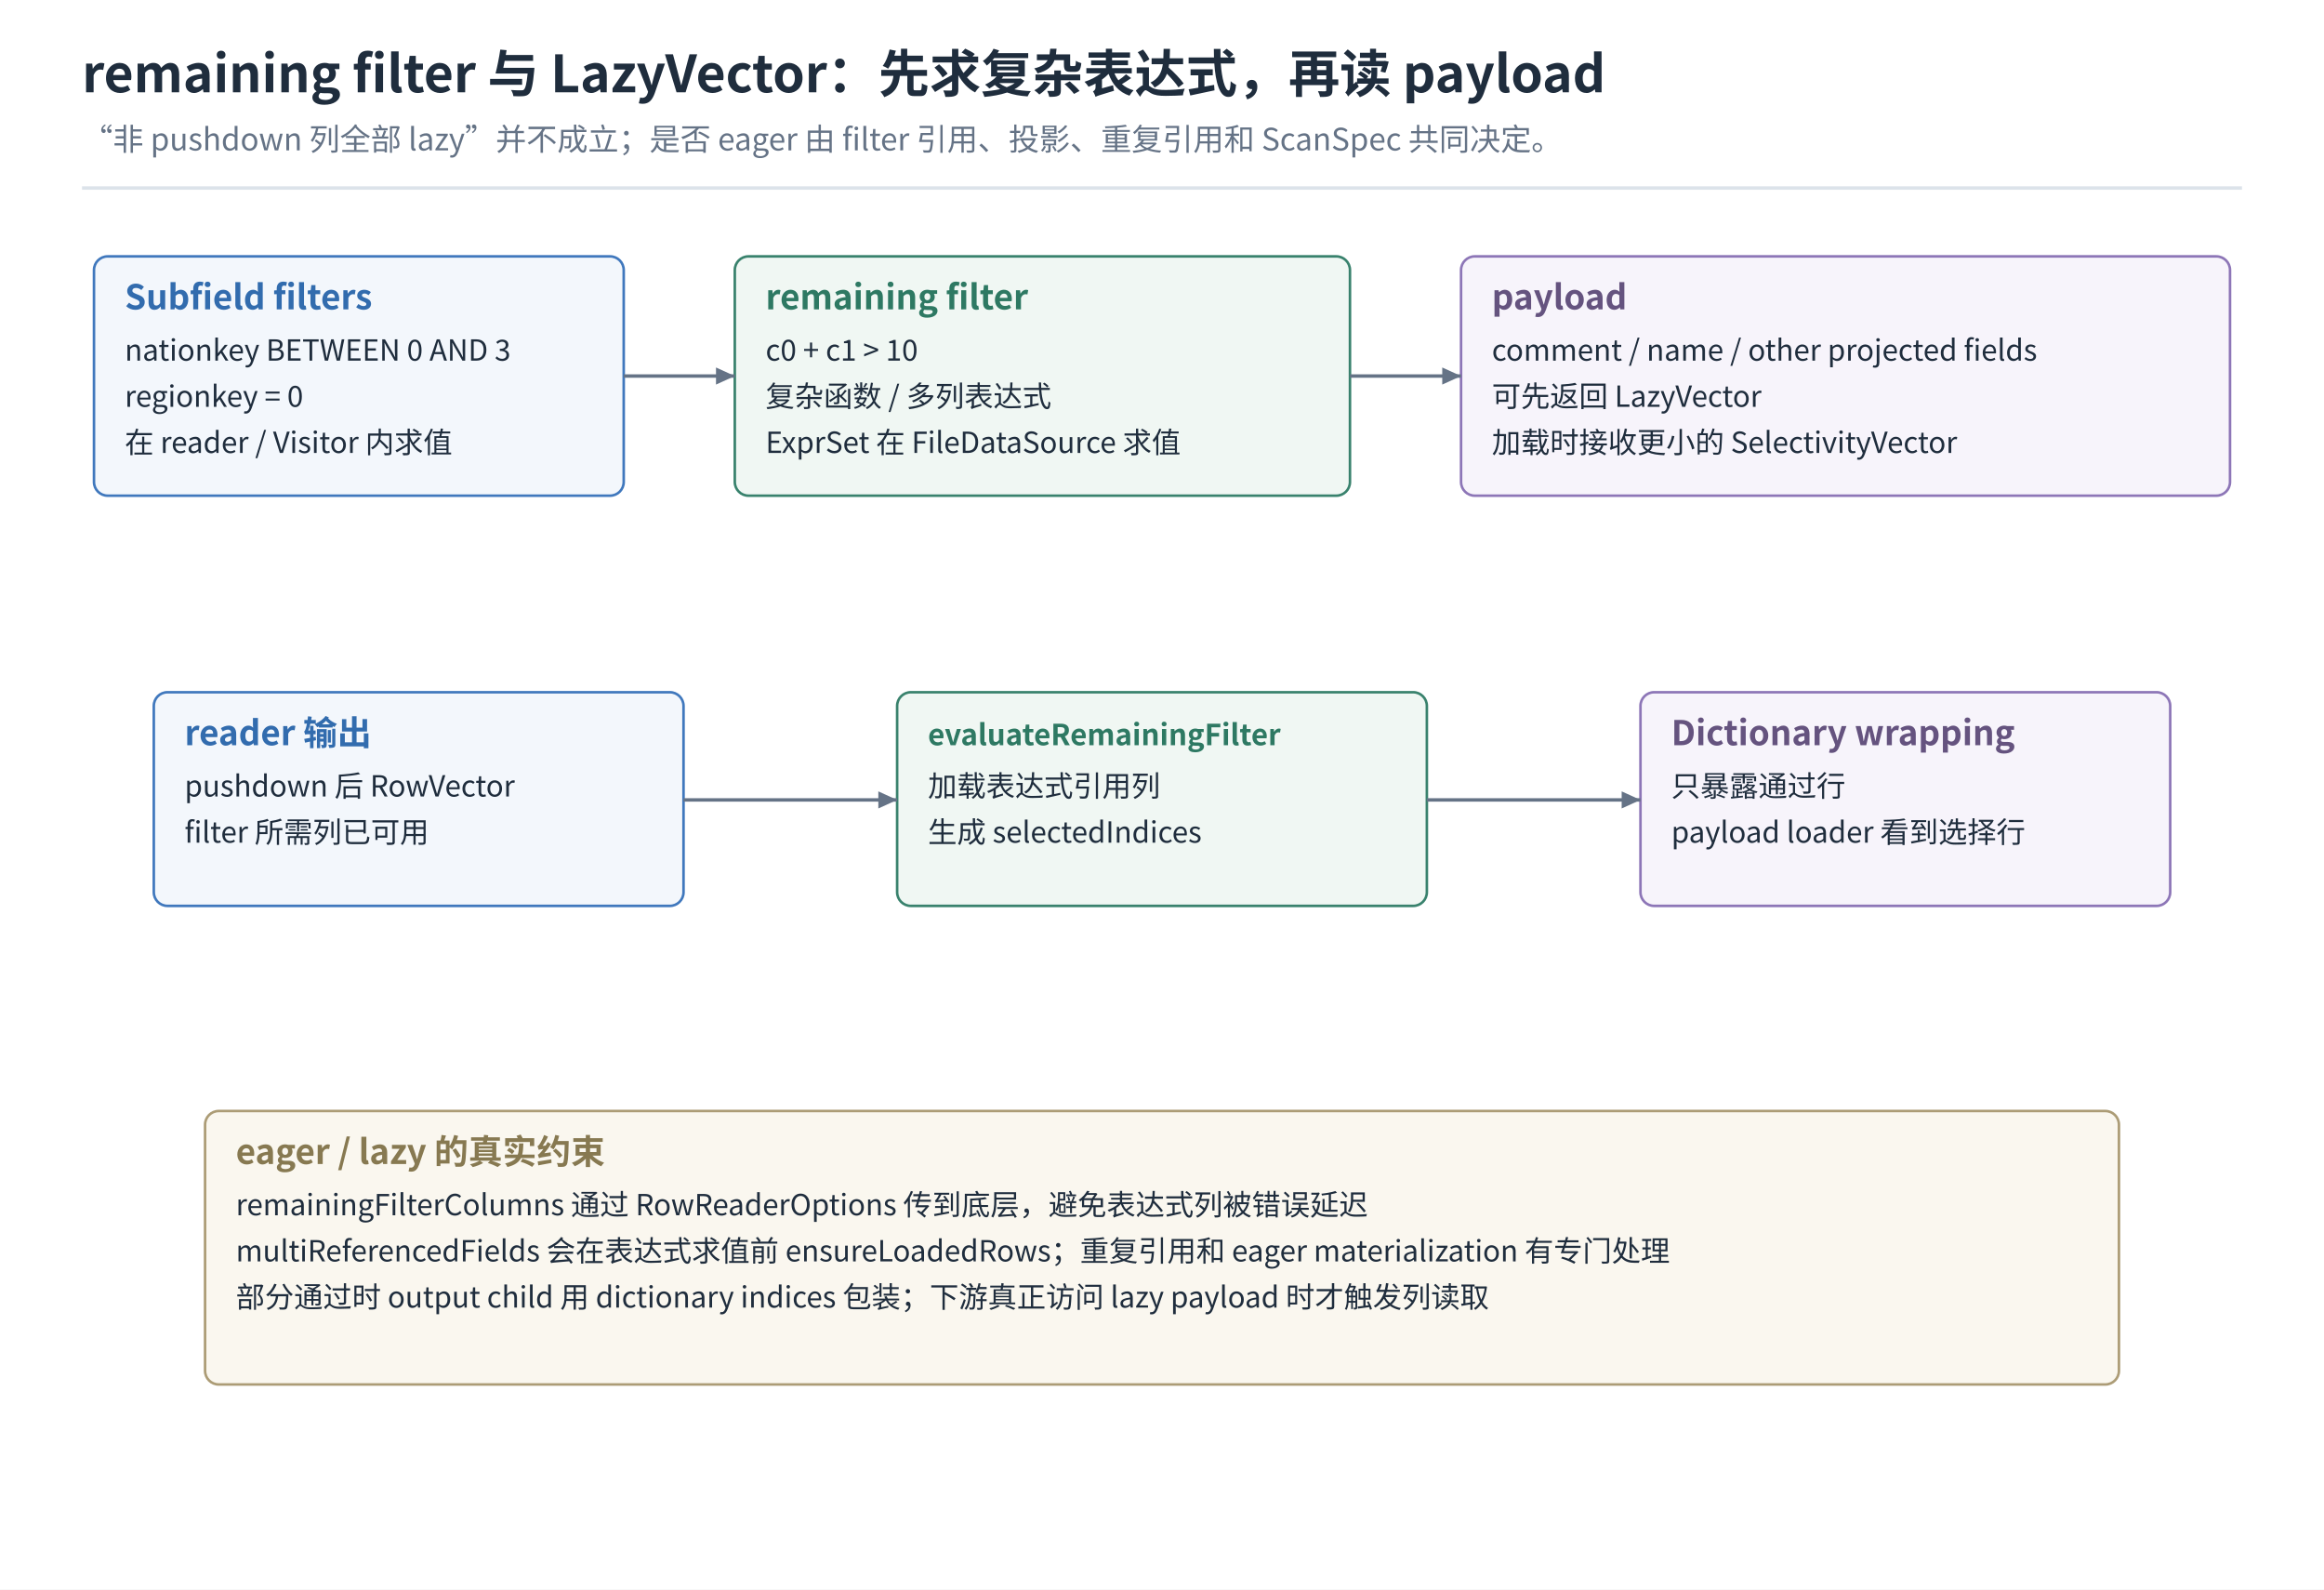
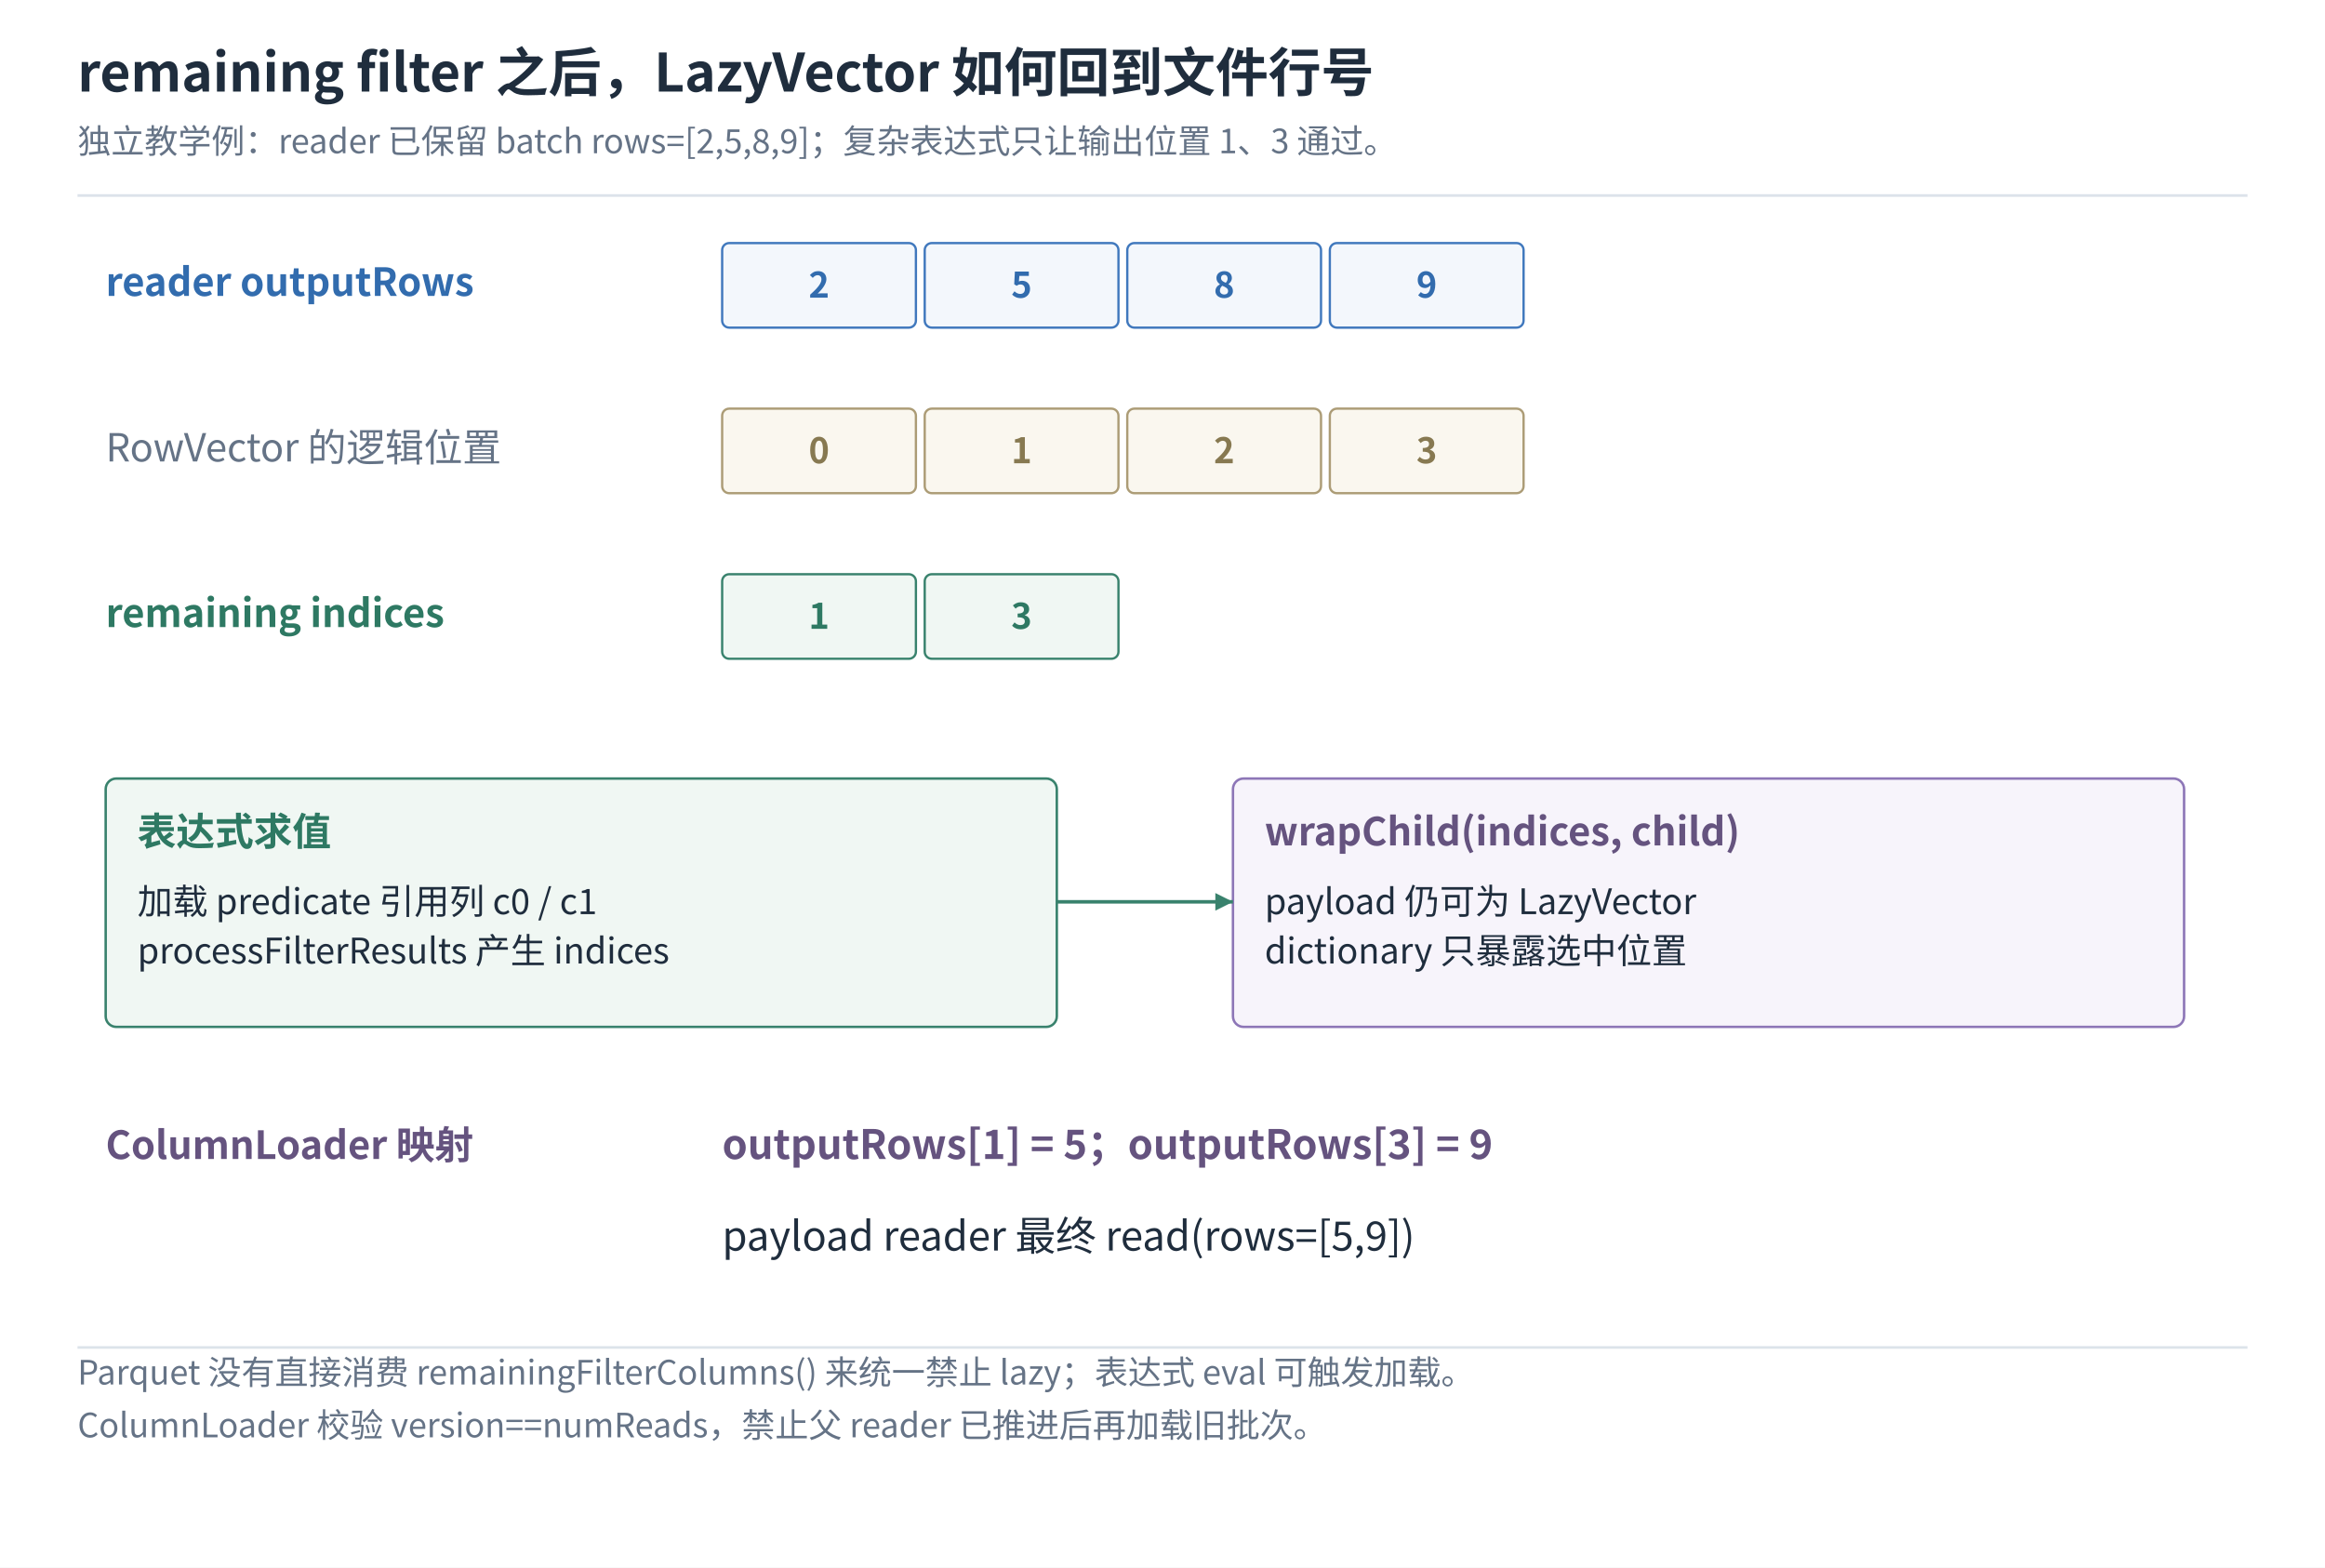
- <svg xmlns="http://www.w3.org/2000/svg" width="1360" height="930" viewBox="0 0 1360 930">
+ <svg xmlns="http://www.w3.org/2000/svg" width="1320" height="890" viewBox="0 0 1320 890">
  <defs>
-     <marker id="arrow" markerUnits="userSpaceOnUse" markerWidth="14" markerHeight="14" refX="11" refY="5" orient="auto">
-       <path d="M0,0 L11,5 L0,10 Z" fill="#657386" />
+     <marker id="arr-muted" markerUnits="userSpaceOnUse" markerWidth="11" markerHeight="11" refX="10" refY="5" orient="auto">
+       <path d="M0 0L10 5L0 10Z" fill="#657386" />
    </marker>
-     <marker id="arrow-blue" markerUnits="userSpaceOnUse" markerWidth="14" markerHeight="14" refX="11" refY="5" orient="auto">
-       <path d="M0,0 L11,5 L0,10 Z" fill="#4078bd" />
+     <marker id="arr-blue" markerUnits="userSpaceOnUse" markerWidth="11" markerHeight="11" refX="10" refY="5" orient="auto">
+       <path d="M0 0L10 5L0 10Z" fill="#4078bd" />
    </marker>
-     <style>text{font-family:'Noto Sans SC','Noto Sans CJK SC',Inter,Arial,sans-serif} .mono{font-family:SFMono-Regular,Consolas,'Liberation Mono',monospace}</style>
+     <marker id="arr-green" markerUnits="userSpaceOnUse" markerWidth="11" markerHeight="11" refX="10" refY="5" orient="auto">
+       <path d="M0 0L10 5L0 10Z" fill="#39826d" />
+     </marker>
+     <marker id="arr-purple" markerUnits="userSpaceOnUse" markerWidth="11" markerHeight="11" refX="10" refY="5" orient="auto">
+       <path d="M0 0L10 5L0 10Z" fill="#8d76b7" />
+     </marker>
+     <marker id="arr-warm" markerUnits="userSpaceOnUse" markerWidth="11" markerHeight="11" refX="10" refY="5" orient="auto">
+       <path d="M0 0L10 5L0 10Z" fill="#ac9c76" />
+     </marker>
+     <marker id="arr-red" markerUnits="userSpaceOnUse" markerWidth="11" markerHeight="11" refX="10" refY="5" orient="auto">
+       <path d="M0 0L10 5L0 10Z" fill="#a95f64" />
+     </marker>
  </defs>
-   <rect width="1360" height="930" fill="#fff" />
-   <text x="48" y="54" font-size="30" font-weight="700" fill="#1f2d3d">remaining filter 与 LazyVector：先求复杂表达式，再读 payload</text>
-   <text x="48" y="88" font-size="18" fill="#657386">“非 pushdown 列全部 lazy”并不成立；是否 eager 由 filter 引用、投影、重复引用和 ScanSpec 共同决定。</text>
-   <line x1="48" y1="110" x2="1312" y2="110" stroke="#dce3ea" stroke-width="2" />
-   <rect x="55" y="150" width="310" height="140" rx="8" fill="#f3f7fc" stroke="#4078bd" stroke-width="1.5" />
-   <text x="73" y="181" font-size="20" font-weight="700" fill="#326cae" text-anchor="start" class="">Subfield filters</text>
-   <text x="73" y="211" font-size="17" font-weight="400" fill="#1f2d3d" text-anchor="start" class="">nationkey BETWEEN 0 AND 3</text>
-   <text x="73" y="238" font-size="17" font-weight="400" fill="#1f2d3d" text-anchor="start" class="">regionkey = 0</text>
-   <text x="73" y="265" font-size="17" font-weight="400" fill="#1f2d3d" text-anchor="start" class="">在 reader / Visitor 内求值</text>
-   <rect x="430" y="150" width="360" height="140" rx="8" fill="#f0f7f3" stroke="#39826d" stroke-width="1.5" />
-   <text x="448" y="181" font-size="20" font-weight="700" fill="#2e7963" text-anchor="start" class="">remaining filter</text>
-   <text x="448" y="211" font-size="17" font-weight="400" fill="#1f2d3d" text-anchor="start" class="">c0 + c1 &gt; 10</text>
-   <text x="448" y="238" font-size="17" font-weight="400" fill="#1f2d3d" text-anchor="start" class="">复杂函数 / 多列表达式</text>
-   <text x="448" y="265" font-size="17" font-weight="400" fill="#1f2d3d" text-anchor="start" class="">ExprSet 在 FileDataSource 求值</text>
-   <rect x="855" y="150" width="450" height="140" rx="8" fill="#f7f4fb" stroke="#8d76b7" stroke-width="1.5" />
-   <text x="873" y="181" font-size="20" font-weight="700" fill="#65537f" text-anchor="start" class="">payload</text>
-   <text x="873" y="211" font-size="17" font-weight="400" fill="#1f2d3d" text-anchor="start" class="">comment / name / other projected fields</text>
-   <text x="873" y="238" font-size="17" font-weight="400" fill="#1f2d3d" text-anchor="start" class="">可先返回 LazyVector</text>
-   <text x="873" y="265" font-size="17" font-weight="400" fill="#1f2d3d" text-anchor="start" class="">加载时接收更小的 SelectivityVector</text>
-   <line x1="365" y1="220" x2="430" y2="220" stroke="#657386" stroke-width="2" marker-end="url(#arrow)" />
-   <line x1="790" y1="220" x2="855" y2="220" stroke="#657386" stroke-width="2" marker-end="url(#arrow)" />
-   <rect x="90" y="405" width="310" height="125" rx="8" fill="#f3f7fc" stroke="#4078bd" stroke-width="1.5" />
-   <text x="108" y="436" font-size="20" font-weight="700" fill="#326cae" text-anchor="start" class="">reader 输出</text>
-   <text x="108" y="466" font-size="17" font-weight="400" fill="#1f2d3d" text-anchor="start" class="">pushdown 后 RowVector</text>
-   <text x="108" y="493" font-size="17" font-weight="400" fill="#1f2d3d" text-anchor="start" class="">filter 所需列已可用</text>
-   <rect x="525" y="405" width="310" height="125" rx="8" fill="#f0f7f3" stroke="#39826d" stroke-width="1.5" />
-   <text x="543" y="436" font-size="17" font-weight="700" fill="#2e7963" text-anchor="start" class="">evaluateRemainingFilter</text>
-   <text x="543" y="466" font-size="17" font-weight="400" fill="#1f2d3d" text-anchor="start" class="">加载表达式引用列</text>
-   <text x="543" y="493" font-size="17" font-weight="400" fill="#1f2d3d" text-anchor="start" class="">生成 selectedIndices</text>
-   <rect x="960" y="405" width="310" height="125" rx="8" fill="#f7f4fb" stroke="#8d76b7" stroke-width="1.5" />
-   <text x="978" y="436" font-size="20" font-weight="700" fill="#65537f" text-anchor="start" class="">Dictionary wrapping</text>
-   <text x="978" y="466" font-size="17" font-weight="400" fill="#1f2d3d" text-anchor="start" class="">只暴露通过行</text>
-   <text x="978" y="493" font-size="17" font-weight="400" fill="#1f2d3d" text-anchor="start" class="">payload loader 看到选择行</text>
-   <line x1="400" y1="468" x2="525" y2="468" stroke="#657386" stroke-width="2" marker-end="url(#arrow)" />
-   <line x1="835" y1="468" x2="960" y2="468" stroke="#657386" stroke-width="2" marker-end="url(#arrow)" />
-   <rect x="120" y="650" width="1120" height="160" rx="8" fill="#faf7ef" stroke="#ac9c76" stroke-width="1.5" />
-   <text x="138" y="681" font-size="20" font-weight="700" fill="#877951" text-anchor="start" class="">eager / lazy 的真实约束</text>
-   <text x="138" y="711" font-size="17" font-weight="400" fill="#1f2d3d" text-anchor="start" class="">remainingFilterColumns 通过 RowReaderOptions 传到底层，避免表达式列被错误延迟</text>
-   <text x="138" y="738" font-size="17" font-weight="400" fill="#1f2d3d" text-anchor="start" class="">multiReferencedFields 会在表达式求值前 ensureLoadedRows；重复引用和 eager materialization 有专门处理</text>
-   <text x="138" y="765" font-size="17" font-weight="400" fill="#1f2d3d" text-anchor="start" class="">部分通过时 output child 用 dictionary indices 包装；下游真正访问 lazy payload 时才触发列读取</text>
+   <rect x="0" y="0" width="1320" height="890" rx="0" fill="#fff" stroke="none" stroke-width="0" />
+   <text x="44" y="52" font-family="Noto Sans CJK SC, Noto Sans SC, Arial, sans-serif" font-size="30" font-weight="700" text-anchor="start" fill="#1f2d3d">remaining filter 之后，LazyVector 如何回到文件行号</text>
+   <text x="44" y="87" font-family="Noto Sans CJK SC, Noto Sans SC, Arial, sans-serif" font-size="19" font-weight="400" text-anchor="start" fill="#657386">独立教学例：reader 已保留 batch rows=[2,5,8,9]；复杂表达式只让输出位置 1、3 通过。</text>
+   <path d="M44 111L1276 111" fill="none" stroke="#dce3ea" stroke-width="1.5" stroke-linejoin="round" />
+   <text x="60" y="168" font-family="Noto Sans CJK SC, Noto Sans SC, Arial, sans-serif" font-size="22" font-weight="700" text-anchor="start" fill="#326cae">reader outputRows</text>
+   <rect x="410" y="138" width="110" height="48" rx="4" fill="#f3f7fc" stroke="#4078bd" stroke-width="1.3" />
+   <text x="465.0" y="169.0" font-family="Noto Sans CJK SC, Noto Sans SC, Arial, sans-serif" font-size="20" font-weight="700" text-anchor="middle" fill="#326cae">2</text>
+   <rect x="525" y="138" width="110" height="48" rx="4" fill="#f3f7fc" stroke="#4078bd" stroke-width="1.3" />
+   <text x="580.0" y="169.0" font-family="Noto Sans CJK SC, Noto Sans SC, Arial, sans-serif" font-size="20" font-weight="700" text-anchor="middle" fill="#326cae">5</text>
+   <rect x="640" y="138" width="110" height="48" rx="4" fill="#f3f7fc" stroke="#4078bd" stroke-width="1.3" />
+   <text x="695.0" y="169.0" font-family="Noto Sans CJK SC, Noto Sans SC, Arial, sans-serif" font-size="20" font-weight="700" text-anchor="middle" fill="#326cae">8</text>
+   <rect x="755" y="138" width="110" height="48" rx="4" fill="#f3f7fc" stroke="#4078bd" stroke-width="1.3" />
+   <text x="810.0" y="169.0" font-family="Noto Sans CJK SC, Noto Sans SC, Arial, sans-serif" font-size="20" font-weight="700" text-anchor="middle" fill="#326cae">9</text>
+   <text x="60" y="262" font-family="Noto Sans CJK SC, Noto Sans SC, Arial, sans-serif" font-size="22" font-weight="400" text-anchor="start" fill="#657386">RowVector 的逻辑位置</text>
+   <rect x="410" y="232" width="110" height="48" rx="4" fill="#faf7ef" stroke="#ac9c76" stroke-width="1.3" />
+   <text x="465.0" y="263.0" font-family="Noto Sans CJK SC, Noto Sans SC, Arial, sans-serif" font-size="20" font-weight="700" text-anchor="middle" fill="#877951">0</text>
+   <rect x="525" y="232" width="110" height="48" rx="4" fill="#faf7ef" stroke="#ac9c76" stroke-width="1.3" />
+   <text x="580.0" y="263.0" font-family="Noto Sans CJK SC, Noto Sans SC, Arial, sans-serif" font-size="20" font-weight="700" text-anchor="middle" fill="#877951">1</text>
+   <rect x="640" y="232" width="110" height="48" rx="4" fill="#faf7ef" stroke="#ac9c76" stroke-width="1.3" />
+   <text x="695.0" y="263.0" font-family="Noto Sans CJK SC, Noto Sans SC, Arial, sans-serif" font-size="20" font-weight="700" text-anchor="middle" fill="#877951">2</text>
+   <rect x="755" y="232" width="110" height="48" rx="4" fill="#faf7ef" stroke="#ac9c76" stroke-width="1.3" />
+   <text x="810.0" y="263.0" font-family="Noto Sans CJK SC, Noto Sans SC, Arial, sans-serif" font-size="20" font-weight="700" text-anchor="middle" fill="#877951">3</text>
+   <text x="60" y="356" font-family="Noto Sans CJK SC, Noto Sans SC, Arial, sans-serif" font-size="22" font-weight="700" text-anchor="start" fill="#2e7963">remaining indices</text>
+   <rect x="410" y="326" width="110" height="48" rx="4" fill="#f0f7f3" stroke="#39826d" stroke-width="1.3" />
+   <text x="465.0" y="357.0" font-family="Noto Sans CJK SC, Noto Sans SC, Arial, sans-serif" font-size="20" font-weight="700" text-anchor="middle" fill="#2e7963">1</text>
+   <rect x="525" y="326" width="110" height="48" rx="4" fill="#f0f7f3" stroke="#39826d" stroke-width="1.3" />
+   <text x="580.0" y="357.0" font-family="Noto Sans CJK SC, Noto Sans SC, Arial, sans-serif" font-size="20" font-weight="700" text-anchor="middle" fill="#2e7963">3</text>
+   <rect x="60" y="442" width="540" height="141" rx="6" fill="#f0f7f3" stroke="#39826d" stroke-width="1.4" />
+   <text x="78" y="480" font-family="Noto Sans CJK SC, Noto Sans SC, Arial, sans-serif" font-size="22" font-weight="700" text-anchor="start" fill="#2e7963">表达式求值</text>
+   <text x="78" y="519" font-family="Noto Sans CJK SC, Noto Sans SC, Arial, sans-serif" font-size="20" font-weight="400" text-anchor="start" fill="#1f2d3d">加载 predicate 引用列 c0 / c1</text>
+   <text x="78" y="547" font-family="Noto Sans CJK SC, Noto Sans SC, Arial, sans-serif" font-size="20" font-weight="400" text-anchor="start" fill="#1f2d3d">processFilterResults 产生 indices</text>
+   <rect x="700" y="442" width="540" height="141" rx="6" fill="#f7f4fb" stroke="#8d76b7" stroke-width="1.4" />
+   <text x="718" y="480" font-family="Noto Sans CJK SC, Noto Sans SC, Arial, sans-serif" font-size="22" font-weight="700" text-anchor="start" fill="#65537f">wrapChild(indices, child)</text>
+   <text x="718" y="519" font-family="Noto Sans CJK SC, Noto Sans SC, Arial, sans-serif" font-size="20" font-weight="400" text-anchor="start" fill="#1f2d3d">payload 仍可为 LazyVector</text>
+   <text x="718" y="547" font-family="Noto Sans CJK SC, Noto Sans SC, Arial, sans-serif" font-size="20" font-weight="400" text-anchor="start" fill="#1f2d3d">dictionary 只暴露选中位置</text>
+   <path d="M600 512L700 512" fill="none" stroke="#39826d" stroke-width="2" stroke-linejoin="round" marker-end="url(#arr-green)" />
+   <text x="60" y="658" font-family="Noto Sans CJK SC, Noto Sans SC, Arial, sans-serif" font-size="22" font-weight="700" text-anchor="start" fill="#65537f">ColumnLoader 映射</text>
+   <text x="410" y="658" font-family="Noto Sans CJK SC, Noto Sans SC, Arial, sans-serif" font-size="23" font-weight="700" text-anchor="start" fill="#65537f">outputRows[1] = 5；outputRows[3] = 9</text>
+   <text x="410" y="710" font-family="Noto Sans CJK SC, Noto Sans SC, Arial, sans-serif" font-size="23" font-weight="400" text-anchor="start" fill="#1f2d3d">payload reader 最终 read(rows=[5,9])</text>
+   <path d="M44 765L1276 765" fill="none" stroke="#dce3ea" stroke-width="1.5" stroke-linejoin="round" />
+   <text x="44" y="786" font-family="Noto Sans CJK SC, Noto Sans SC, Arial, sans-serif" font-size="19" font-weight="400" text-anchor="start" fill="#657386">Parquet 没有直接消费 remainingFilterColumns() 来统一禁止 lazy；表达式 eval 可触发加载。</text>
+   <text x="44" y="816" font-family="Noto Sans CJK SC, Noto Sans SC, Arial, sans-serif" font-size="19" font-weight="400" text-anchor="start" fill="#657386">ColumnLoader 校验 version==numReads，禁止父 reader 已推进后再加载旧批次。</text>
</svg>
